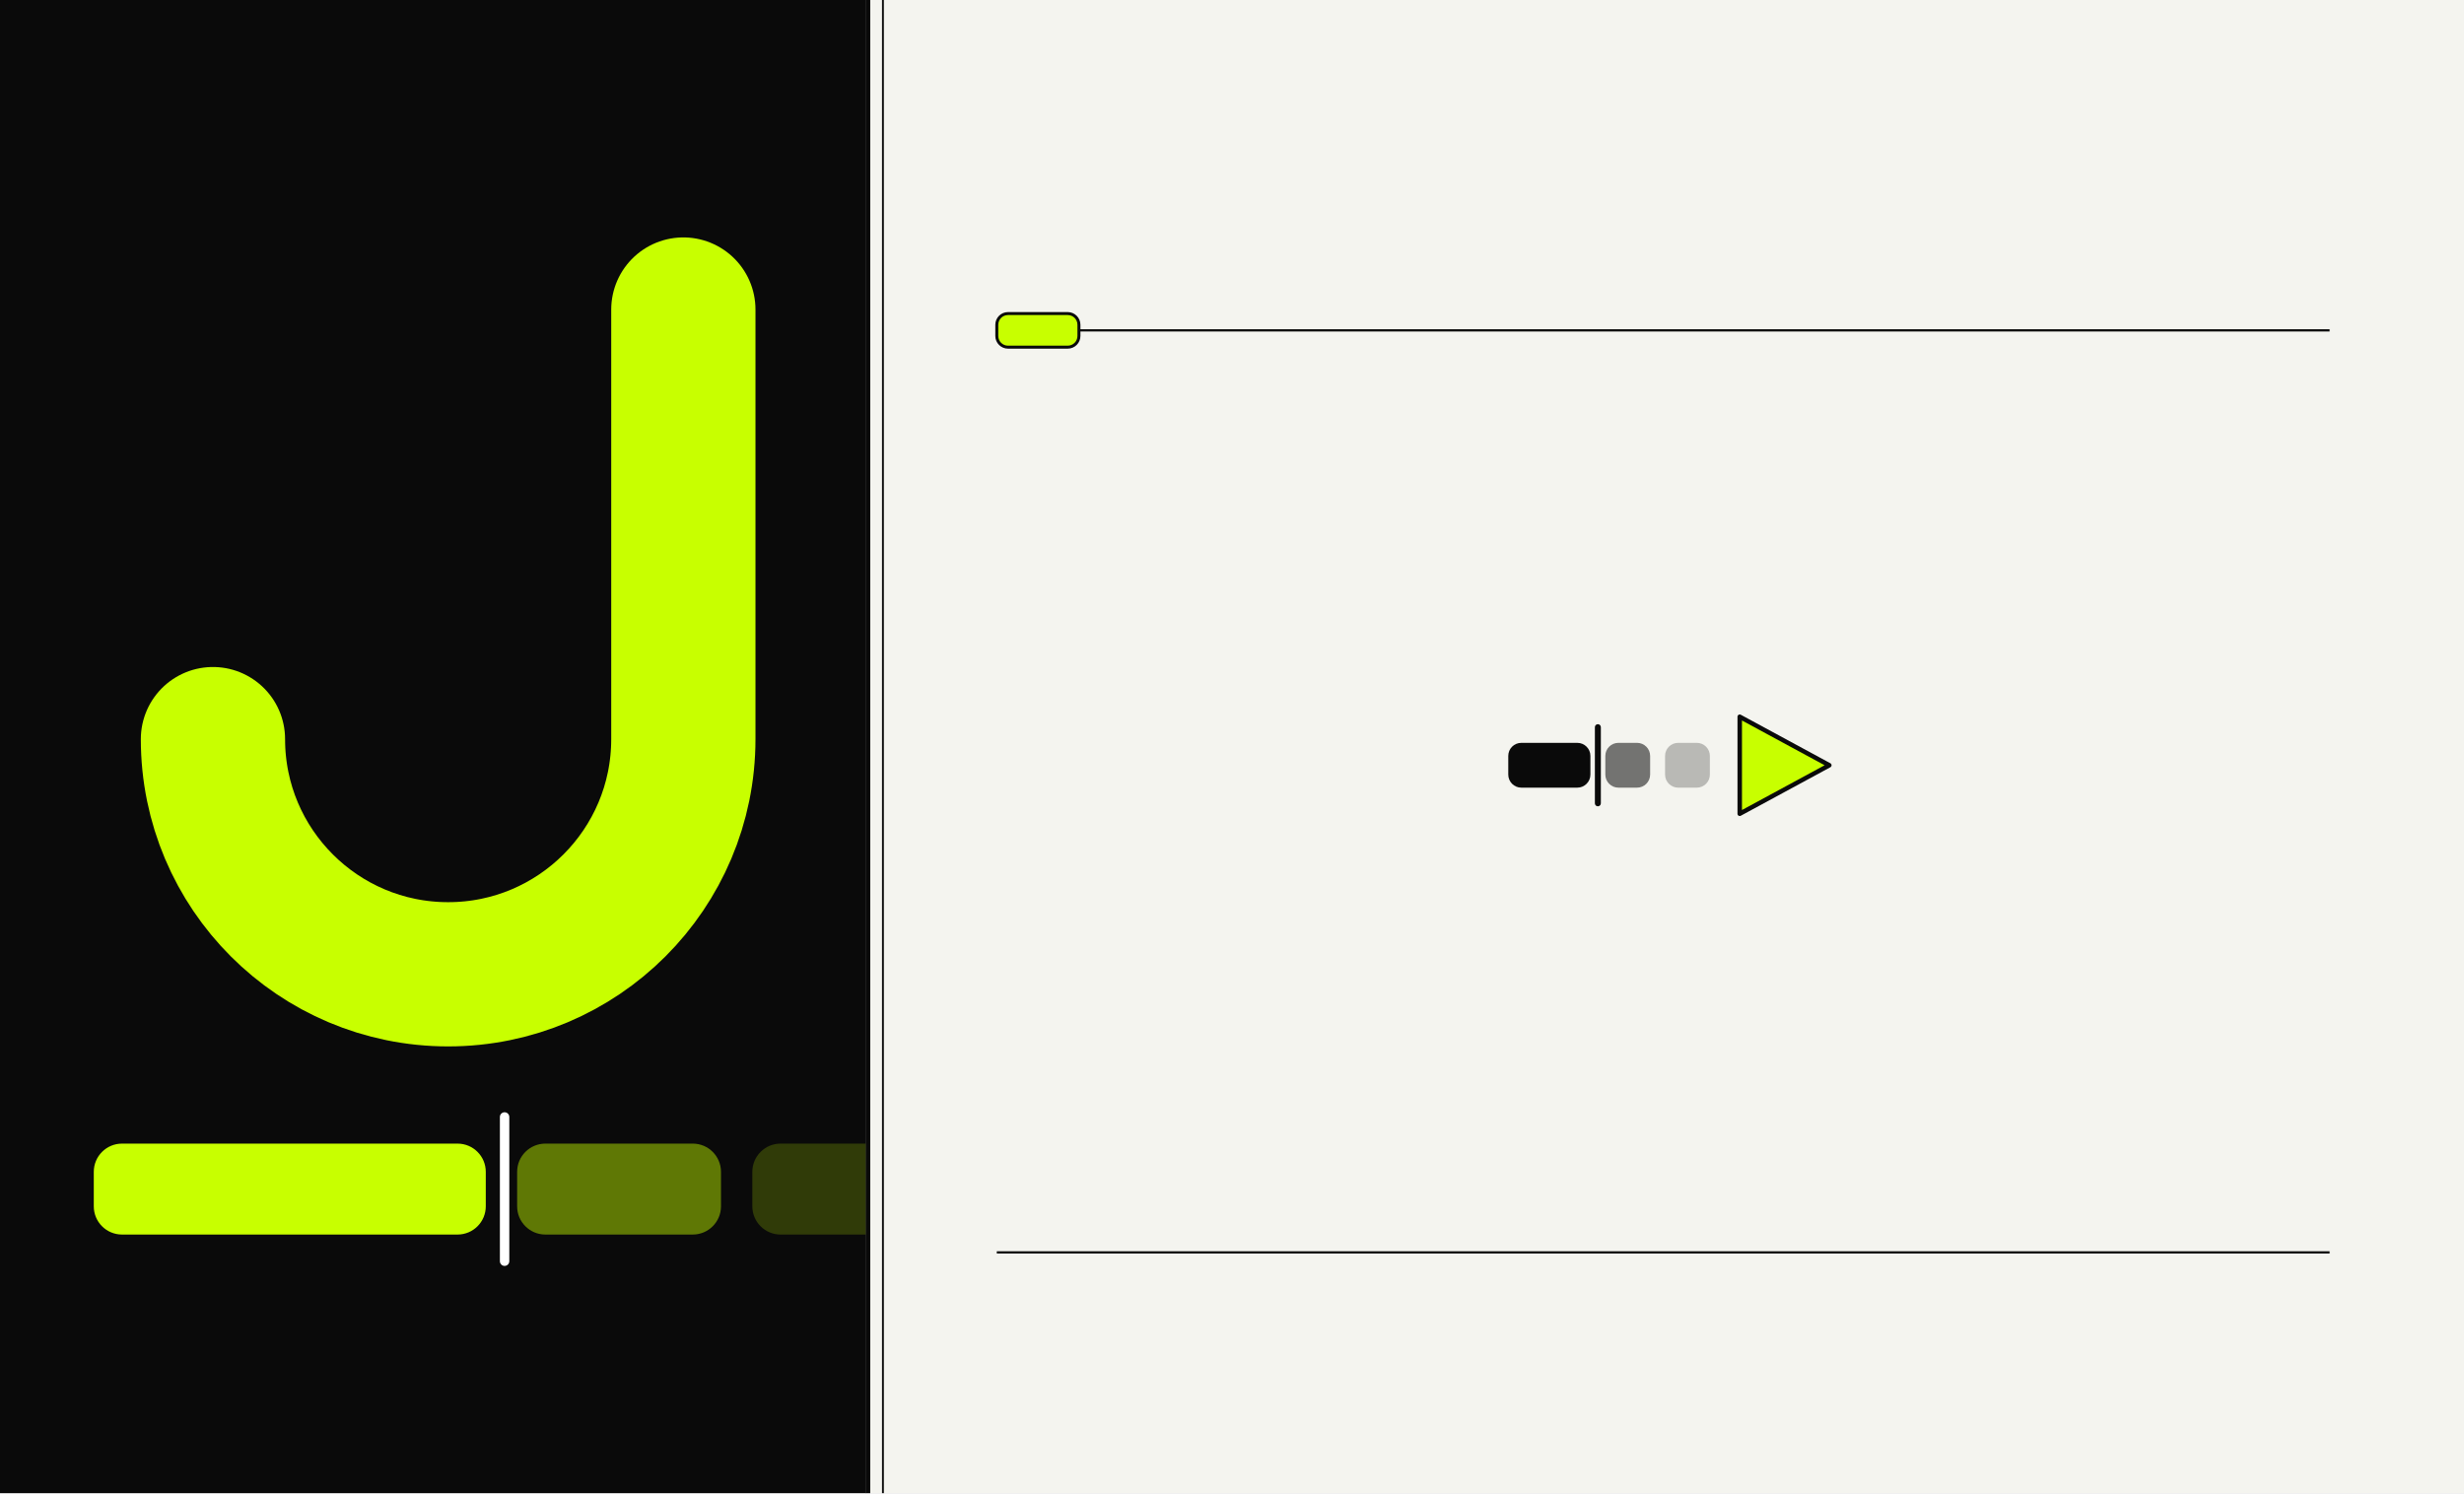
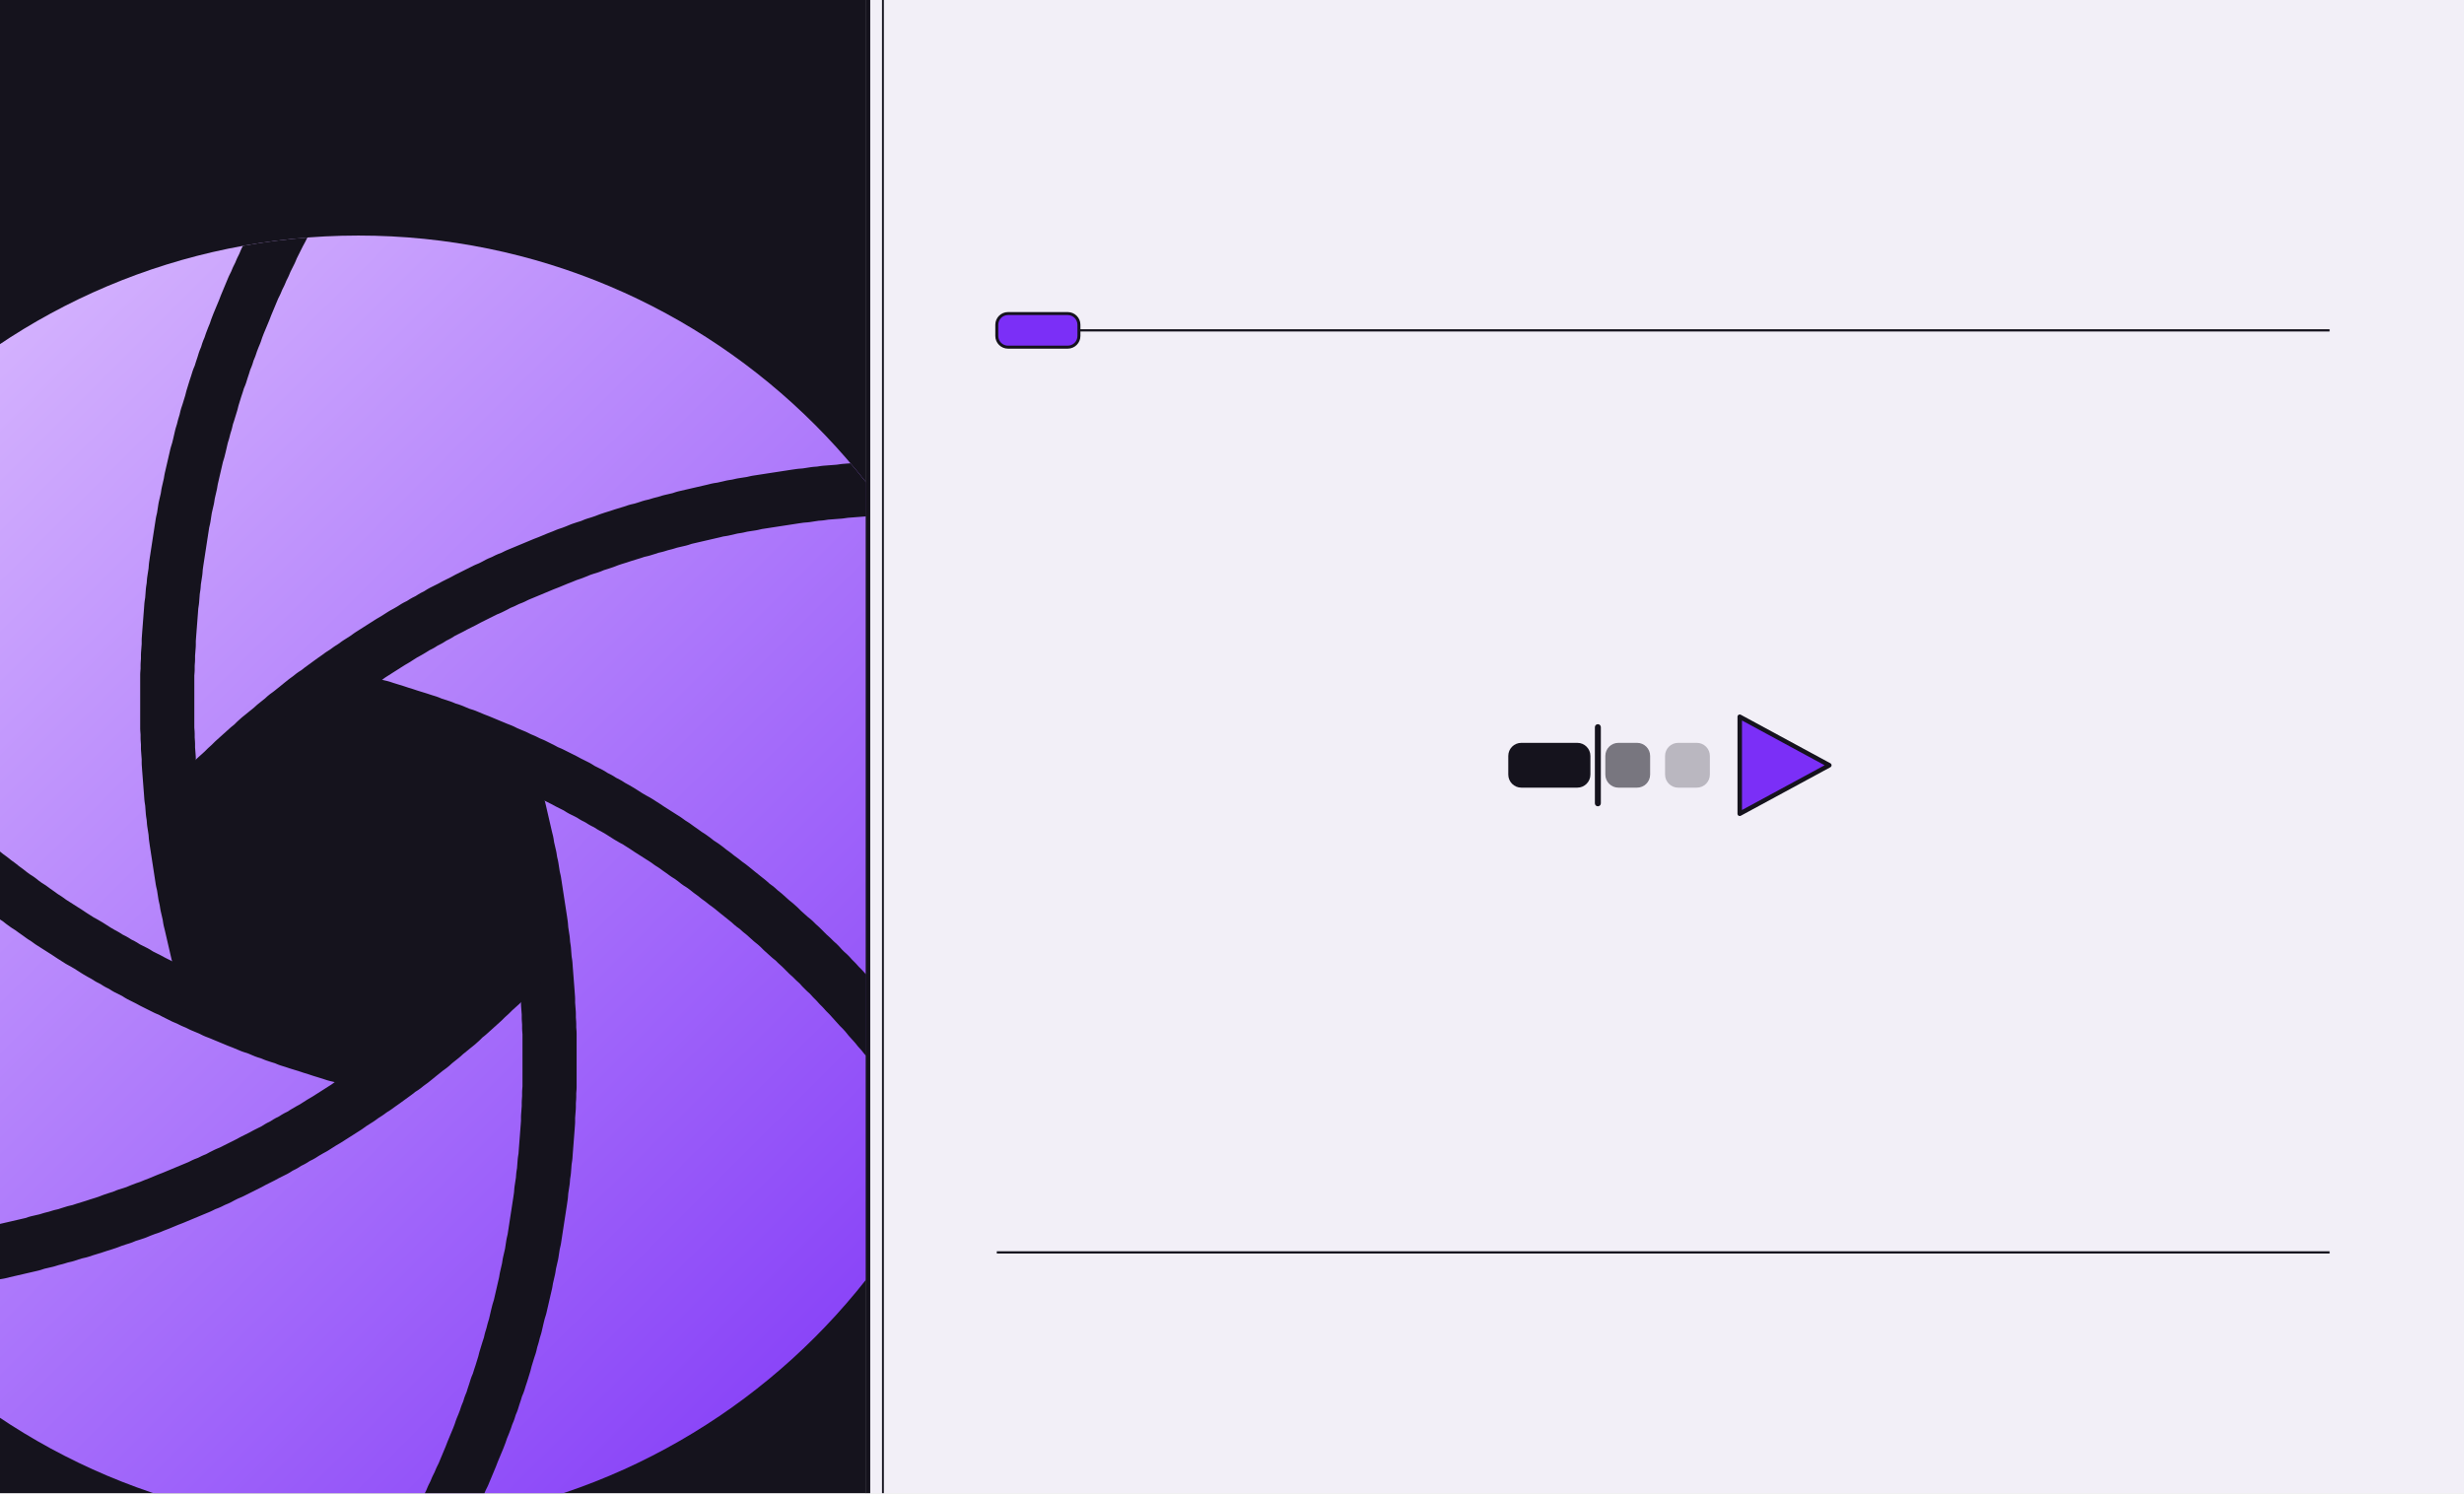
<svg xmlns="http://www.w3.org/2000/svg" width="660" height="400" viewBox="0 0 660 400">
  <defs>
    <clipPath id="panel">
      <rect width="232" height="400" />
    </clipPath>
+     <clipPath id="disc">
+       <circle cx="96.0" cy="236.0" r="172.9" />
+     </clipPath>
+     <linearGradient id="blades" gradientUnits="userSpaceOnUse" x1="-76.9" y1="63.1" x2="268.9" y2="408.9">
+       <stop offset="0" stop-color="#E3C8FF" />
+       <stop offset="1" stop-color="#7B2FF7" />
+     </linearGradient>
  </defs>
-   <rect width="660" height="400" fill="#f4f4ef" />
+   <rect width="660" height="400" fill="#F2EFF7" />
  <g clip-path="url(#panel)">
-     <rect width="232" height="400" fill="#0a0a0a" />
-     <g transform="translate(-74.0,-12.0) scale(0.42)">
-       <path d="M 612 226 L 612 500 A 150 150 0 0 1 312 500" fill="none" stroke="#c8ff00" stroke-width="92" stroke-linecap="round" />
-       <rect x="236" y="758" width="250" height="58" rx="18" fill="#c8ff00" />
-       <rect x="506" y="758" width="130" height="58" rx="18" fill="#c8ff00" fill-opacity="0.45" />
-       <rect x="656" y="758" width="132" height="58" rx="18" fill="#c8ff00" fill-opacity="0.2" />
-       <rect x="495" y="738" width="6" height="98" rx="3" fill="#ffffff" />
+     <rect width="232" height="400" fill="#15131D" />
+     <g clip-path="url(#disc)">
+       <circle cx="96.0" cy="236.0" r="172.9" fill="url(#blades)" />
+       <g fill="none" stroke="#15131D" stroke-width="14.5" stroke-linecap="round" stroke-linejoin="round">
+         <polyline points="134.7,201.5 135.1,202.8 135.5,204.0 135.8,205.3 136.2,206.6 136.6,207.8 136.9,209.1 137.3,210.4 137.6,211.6 138.0,212.9 138.3,214.2 138.6,215.5 139.0,216.7 139.3,218.0 139.6,219.3 139.9,220.6 140.2,221.9 140.5,223.2 140.8,224.5 141.1,225.7 141.3,227.0 141.6,228.3 141.9,229.6 142.1,230.9 142.4,232.2 142.6,233.5 142.8,234.8 143.1,236.1 143.3,237.4 143.5,238.7 143.7,240.0 143.9,241.3 144.1,242.6 144.3,243.9 144.5,245.2 144.7,246.5 144.9,247.9 145.0,249.2 145.2,250.5 145.4,251.8 145.5,253.1 145.7,254.4 145.8,255.7 145.9,257.0 146.1,258.3 146.2,259.7 146.3,261.0 146.4,262.3 146.5,263.6 146.6,264.9 146.7,266.2 146.8,267.6 146.8,268.9 146.9,270.2 147.0,271.5 147.0,272.8 147.1,274.2 147.1,275.5 147.2,276.8 147.2,278.1 147.2,279.4 147.2,280.8 147.2,282.1 147.2,283.4 147.2,284.7 147.2,286.0 147.2,287.4 147.2,288.7 147.2,290.0 147.2,291.3 147.1,292.6 147.1,293.9 147.0,295.3 147.0,296.6 146.9,297.9 146.8,299.2 146.8,300.5 146.7,301.9 146.6,303.2 146.5,304.5 146.4,305.8 146.3,307.1 146.2,308.4 146.1,309.8 145.9,311.1 145.8,312.4 145.7,313.7 145.5,315.0 145.4,316.3 145.2,317.6 145.0,318.9 144.9,320.2 144.7,321.6 144.5,322.9 144.3,324.2 144.1,325.5 143.9,326.8 143.7,328.1 143.5,329.4 143.3,330.7 143.1,332.0 142.8,333.3 142.6,334.6 142.4,335.9 142.1,337.2 141.8,338.5 141.6,339.8 141.3,341.1 141.0,342.4 140.8,343.6 140.5,344.9 140.2,346.2 139.9,347.5 139.6,348.8 139.3,350.1 138.9,351.4 138.6,352.6 138.3,353.9 138.0,355.2 137.6,356.5 137.3,357.7 136.9,359.0 136.6,360.3 136.2,361.5 135.8,362.8 135.4,364.1 135.1,365.3 134.7,366.6 134.3,367.9 133.9,369.1 133.5,370.4 133.0,371.6 132.6,372.9 132.2,374.1 131.8,375.4 131.3,376.6 130.9,377.9 130.4,379.1 130.0,380.3 129.5,381.6 129.0,382.8 128.6,384.0 128.1,385.3 127.6,386.5 127.1,387.7 126.6,388.9 126.1,390.2 125.6,391.4 125.1,392.6 124.6,393.8 124.1,395.0 123.5,396.2 123.0,397.4 122.4,398.6 121.9,399.8 121.3,401.0 120.8,402.2 120.2,403.4 119.6,404.6 119.1,405.8 118.5,407.0 117.9,408.2 117.3,409.4 116.7,410.5 116.1,411.7 115.5,412.9 114.9,414.0 114.2,415.2 113.6,416.4 113.0,417.5 112.3,418.7 111.7,419.8 111.1,421.0 110.4,422.1 109.7,423.3 109.1,424.4 108.4,425.5 107.7,426.7 107.0,427.8 106.4,428.9 105.7,430.1 105.0,431.2 104.3,432.3 103.6,433.4 102.8,434.5 102.1,435.6" />
+         <polyline points="145.2,252.2 144.3,253.2 143.4,254.2 142.5,255.1 141.6,256.1 140.7,257.0 139.8,258.0 138.8,258.9 137.9,259.9 137.0,260.8 136.0,261.7 135.1,262.7 134.2,263.6 133.2,264.5 132.2,265.4 131.3,266.3 130.3,267.2 129.4,268.1 128.4,269.0 127.4,269.9 126.4,270.8 125.4,271.7 124.4,272.5 123.5,273.4 122.5,274.3 121.5,275.1 120.4,276.0 119.4,276.8 118.4,277.7 117.4,278.5 116.4,279.3 115.4,280.2 114.3,281.0 113.3,281.8 112.3,282.6 111.2,283.5 110.2,284.3 109.1,285.1 108.1,285.9 107.0,286.6 106.0,287.4 104.9,288.2 103.8,289.0 102.7,289.8 101.7,290.5 100.6,291.3 99.5,292.0 98.4,292.8 97.3,293.5 96.2,294.3 95.1,295.0 94.0,295.7 92.9,296.5 91.8,297.2 90.7,297.9 89.6,298.6 88.5,299.3 87.4,300.0 86.2,300.7 85.1,301.4 84.0,302.1 82.9,302.7 81.7,303.4 80.6,304.1 79.4,304.7 78.3,305.4 77.1,306.0 76.0,306.7 74.8,307.3 73.7,308.0 72.5,308.6 71.3,309.2 70.2,309.8 69.0,310.4 67.8,311.0 66.7,311.6 65.5,312.2 64.3,312.8 63.1,313.4 61.9,314.0 60.7,314.5 59.5,315.1 58.4,315.7 57.2,316.2 56.0,316.8 54.7,317.3 53.5,317.9 52.3,318.4 51.1,318.9 49.9,319.4 48.7,319.9 47.5,320.4 46.3,320.9 45.0,321.4 43.8,321.9 42.6,322.4 41.3,322.9 40.1,323.4 38.9,323.8 37.6,324.3 36.4,324.8 35.2,325.2 33.9,325.6 32.7,326.1 31.4,326.5 30.2,326.9 28.9,327.4 27.7,327.8 26.4,328.2 25.2,328.6 23.9,329.0 22.6,329.4 21.4,329.8 20.1,330.1 18.8,330.5 17.6,330.9 16.3,331.2 15.0,331.6 13.8,331.9 12.5,332.3 11.2,332.6 9.9,332.9 8.7,333.3 7.4,333.6 6.1,333.9 4.8,334.2 3.5,334.5 2.2,334.8 0.9,335.1 -0.3,335.4 -1.6,335.6 -2.9,335.9 -4.2,336.2 -5.5,336.4 -6.8,336.7 -8.1,336.9 -9.4,337.1 -10.7,337.4 -12.0,337.6 -13.3,337.8 -14.6,338.0 -15.9,338.2 -17.2,338.4 -18.5,338.6 -19.8,338.8 -21.1,339.0 -22.5,339.2 -23.8,339.3 -25.1,339.5 -26.4,339.7 -27.7,339.8 -29.0,340.0 -30.3,340.1 -31.6,340.2 -32.9,340.3 -34.3,340.5 -35.6,340.6 -36.9,340.7 -38.2,340.8 -39.5,340.9 -40.8,341.0 -42.2,341.0 -43.5,341.1 -44.8,341.2 -46.1,341.3 -47.4,341.3 -48.8,341.4 -50.1,341.4 -51.4,341.4 -52.7,341.5 -54.0,341.5 -55.4,341.5 -56.7,341.5 -58.0,341.5 -59.3,341.5 -60.6,341.5 -62.0,341.5 -63.3,341.5 -64.6,341.5 -65.9,341.4 -67.2,341.4 -68.5,341.4 -69.9,341.3 -71.2,341.2 -72.5,341.2 -73.8,341.1" />
+         <polyline points="106.5,286.7 105.3,286.5 104.0,286.2 102.7,285.8 101.4,285.5 100.1,285.2 98.8,284.9 97.6,284.6 96.3,284.2 95.0,283.9 93.7,283.5 92.5,283.2 91.2,282.8 89.9,282.5 88.7,282.1 87.4,281.7 86.1,281.3 84.9,280.9 83.6,280.5 82.4,280.1 81.1,279.7 79.8,279.3 78.6,278.9 77.3,278.5 76.1,278.0 74.8,277.6 73.6,277.2 72.4,276.7 71.1,276.3 69.9,275.8 68.7,275.3 67.4,274.9 66.2,274.4 65.0,273.9 63.7,273.4 62.5,272.9 61.3,272.4 60.1,271.9 58.9,271.4 57.6,270.9 56.4,270.3 55.2,269.8 54.0,269.3 52.8,268.7 51.6,268.2 50.4,267.6 49.2,267.1 48.0,266.5 46.8,265.9 45.7,265.3 44.5,264.8 43.3,264.2 42.1,263.6 40.9,263.0 39.8,262.4 38.6,261.8 37.4,261.2 36.3,260.5 35.1,259.9 33.9,259.3 32.8,258.6 31.6,258.0 30.5,257.3 29.3,256.7 28.2,256.0 27.1,255.4 25.9,254.7 24.8,254.0 23.7,253.3 22.5,252.6 21.4,252.0 20.3,251.3 19.2,250.6 18.0,249.8 16.9,249.1 15.8,248.4 14.7,247.7 13.6,247.0 12.5,246.2 11.4,245.5 10.3,244.7 9.3,244.0 8.2,243.2 7.1,242.5 6.0,241.7 5.0,240.9 3.9,240.2 2.8,239.4 1.8,238.6 0.7,237.8 -0.3,237.0 -1.4,236.2 -2.4,235.4 -3.5,234.6 -4.5,233.8 -5.6,232.9 -6.6,232.1 -7.6,231.3 -8.6,230.5 -9.6,229.6 -10.7,228.8 -11.7,227.9 -12.7,227.1 -13.7,226.2 -14.7,225.3 -15.7,224.5 -16.7,223.6 -17.6,222.7 -18.6,221.8 -19.6,220.9 -20.6,220.1 -21.5,219.2 -22.5,218.3 -23.5,217.3 -24.4,216.4 -25.4,215.5 -26.3,214.6 -27.3,213.7 -28.2,212.7 -29.1,211.8 -30.1,210.9 -31.0,209.9 -31.9,209.0 -32.8,208.0 -33.7,207.1 -34.6,206.1 -35.5,205.2 -36.4,204.2 -37.3,203.2 -38.2,202.2 -39.1,201.3 -40.0,200.3 -40.8,199.3 -41.7,198.3 -42.6,197.3 -43.4,196.3 -44.3,195.3 -45.1,194.3 -46.0,193.3 -46.8,192.2 -47.7,191.2 -48.5,190.2 -49.3,189.2 -50.1,188.1 -51.0,187.1 -51.8,186.0 -52.6,185.0 -53.4,184.0 -54.2,182.9 -55.0,181.8 -55.7,180.8 -56.5,179.7 -57.3,178.6 -58.1,177.6 -58.8,176.5 -59.6,175.4 -60.4,174.3 -61.1,173.3 -61.9,172.2 -62.6,171.1 -63.3,170.0 -64.1,168.9 -64.8,167.8 -65.5,166.7 -66.2,165.6 -66.9,164.4 -67.6,163.3 -68.3,162.2 -69.0,161.1 -69.7,159.9 -70.4,158.8 -71.1,157.7 -71.7,156.5 -72.4,155.4 -73.0,154.3 -73.7,153.1 -74.4,152.0 -75.0,150.8 -75.6,149.7 -76.3,148.5 -76.9,147.3 -77.5,146.2 -78.1,145.0 -78.7,143.8 -79.3,142.7 -79.9,141.5" />
+         <polyline points="57.3,270.5 56.9,269.2 56.5,268.0 56.2,266.7 55.8,265.4 55.4,264.2 55.1,262.9 54.7,261.6 54.4,260.4 54.0,259.1 53.7,257.8 53.4,256.5 53.0,255.3 52.7,254.0 52.4,252.7 52.1,251.4 51.8,250.1 51.5,248.8 51.2,247.5 50.9,246.3 50.7,245.0 50.4,243.7 50.1,242.4 49.9,241.1 49.6,239.8 49.4,238.5 49.2,237.2 48.9,235.9 48.7,234.6 48.5,233.3 48.3,232.0 48.1,230.7 47.9,229.4 47.7,228.1 47.5,226.8 47.3,225.5 47.1,224.1 47.0,222.8 46.8,221.5 46.6,220.2 46.5,218.9 46.3,217.6 46.2,216.3 46.1,215.0 45.9,213.7 45.8,212.3 45.7,211.0 45.6,209.7 45.5,208.4 45.4,207.1 45.3,205.8 45.2,204.4 45.2,203.1 45.1,201.8 45.0,200.5 45.0,199.2 44.9,197.8 44.9,196.5 44.8,195.2 44.8,193.9 44.8,192.6 44.8,191.2 44.8,189.9 44.8,188.6 44.8,187.3 44.8,186.0 44.8,184.6 44.8,183.3 44.8,182.0 44.8,180.7 44.9,179.4 44.9,178.1 45.0,176.7 45.0,175.4 45.1,174.1 45.2,172.8 45.2,171.5 45.3,170.1 45.4,168.8 45.5,167.5 45.6,166.2 45.7,164.9 45.8,163.6 45.9,162.2 46.1,160.9 46.2,159.6 46.3,158.3 46.5,157.0 46.6,155.7 46.8,154.4 47.0,153.1 47.1,151.8 47.3,150.4 47.5,149.1 47.7,147.8 47.9,146.5 48.1,145.2 48.3,143.9 48.5,142.6 48.7,141.3 48.9,140.0 49.2,138.7 49.4,137.4 49.6,136.1 49.9,134.8 50.2,133.5 50.4,132.2 50.7,130.9 51.0,129.6 51.2,128.4 51.5,127.1 51.8,125.8 52.1,124.5 52.4,123.2 52.7,121.9 53.1,120.6 53.4,119.4 53.7,118.1 54.0,116.8 54.4,115.5 54.7,114.3 55.1,113.0 55.4,111.7 55.8,110.5 56.2,109.2 56.6,107.9 56.9,106.7 57.3,105.4 57.7,104.1 58.1,102.9 58.5,101.6 59.0,100.4 59.4,99.1 59.8,97.9 60.2,96.6 60.7,95.4 61.1,94.1 61.6,92.9 62.0,91.7 62.5,90.4 63.0,89.2 63.4,88.0 63.9,86.7 64.4,85.5 64.9,84.3 65.4,83.1 65.9,81.8 66.4,80.6 66.9,79.4 67.4,78.2 67.9,77.0 68.5,75.8 69.0,74.6 69.6,73.4 70.1,72.2 70.7,71.0 71.2,69.8 71.8,68.6 72.4,67.4 72.9,66.2 73.5,65.0 74.1,63.8 74.7,62.6 75.3,61.5 75.9,60.3 76.5,59.1 77.1,58.0 77.8,56.8 78.4,55.6 79.0,54.5 79.7,53.3 80.3,52.2 80.9,51.0 81.6,49.9 82.3,48.7 82.9,47.6 83.6,46.5 84.3,45.3 85.0,44.2 85.6,43.1 86.3,41.9 87.0,40.8 87.7,39.7 88.4,38.6 89.2,37.5 89.9,36.4" />
+         <polyline points="46.8,219.8 47.7,218.8 48.6,217.8 49.5,216.9 50.4,215.9 51.3,215.0 52.2,214.0 53.2,213.1 54.1,212.1 55.0,211.2 56.0,210.3 56.9,209.3 57.8,208.4 58.8,207.5 59.8,206.6 60.7,205.7 61.7,204.8 62.6,203.9 63.6,203.0 64.6,202.1 65.6,201.2 66.6,200.3 67.6,199.5 68.5,198.6 69.5,197.7 70.5,196.9 71.6,196.0 72.6,195.2 73.6,194.3 74.6,193.5 75.6,192.7 76.6,191.8 77.7,191.0 78.7,190.2 79.7,189.4 80.8,188.5 81.8,187.7 82.9,186.9 83.9,186.1 85.0,185.4 86.0,184.6 87.1,183.8 88.2,183.0 89.3,182.2 90.3,181.5 91.4,180.7 92.5,180.0 93.6,179.2 94.7,178.5 95.8,177.7 96.9,177.0 98.0,176.3 99.1,175.5 100.2,174.8 101.3,174.1 102.4,173.4 103.5,172.7 104.6,172.0 105.8,171.3 106.9,170.6 108.0,169.9 109.1,169.3 110.3,168.6 111.4,167.9 112.6,167.3 113.7,166.6 114.9,166.0 116.0,165.3 117.2,164.7 118.3,164.0 119.5,163.4 120.7,162.8 121.8,162.2 123.0,161.6 124.2,161.0 125.3,160.4 126.5,159.8 127.7,159.2 128.9,158.6 130.1,158.0 131.3,157.5 132.5,156.9 133.6,156.3 134.8,155.8 136.0,155.2 137.3,154.7 138.5,154.1 139.7,153.6 140.9,153.1 142.1,152.6 143.3,152.1 144.5,151.6 145.7,151.1 147.0,150.6 148.2,150.1 149.4,149.6 150.7,149.1 151.9,148.6 153.1,148.2 154.4,147.7 155.6,147.2 156.8,146.8 158.1,146.4 159.3,145.9 160.6,145.5 161.8,145.1 163.1,144.6 164.3,144.2 165.6,143.8 166.8,143.4 168.1,143.0 169.4,142.6 170.6,142.2 171.9,141.9 173.2,141.5 174.4,141.1 175.7,140.8 177.0,140.4 178.2,140.1 179.5,139.7 180.8,139.4 182.1,139.1 183.3,138.7 184.6,138.4 185.9,138.1 187.2,137.8 188.5,137.5 189.8,137.2 191.1,136.9 192.3,136.6 193.6,136.4 194.9,136.1 196.2,135.8 197.5,135.6 198.8,135.3 200.1,135.1 201.4,134.9 202.7,134.6 204.0,134.4 205.3,134.2 206.6,134.0 207.9,133.8 209.2,133.6 210.5,133.4 211.8,133.2 213.1,133.0 214.5,132.8 215.8,132.7 217.1,132.5 218.4,132.3 219.7,132.2 221.0,132.0 222.3,131.9 223.6,131.8 224.9,131.7 226.3,131.5 227.6,131.4 228.9,131.3 230.2,131.2 231.5,131.1 232.8,131.0 234.2,131.0 235.5,130.9 236.8,130.8 238.1,130.7 239.4,130.7 240.8,130.6 242.1,130.6 243.4,130.6 244.7,130.5 246.0,130.5 247.4,130.5 248.7,130.5 250.0,130.5 251.3,130.5 252.6,130.5 254.0,130.5 255.3,130.5 256.6,130.5 257.9,130.6 259.2,130.6 260.5,130.6 261.9,130.7 263.2,130.8 264.5,130.8 265.8,130.9" />
+         <polyline points="85.5,185.3 86.7,185.5 88.0,185.8 89.3,186.2 90.6,186.5 91.9,186.8 93.2,187.1 94.4,187.4 95.7,187.8 97.0,188.1 98.3,188.5 99.5,188.8 100.8,189.2 102.1,189.5 103.3,189.9 104.6,190.3 105.9,190.7 107.1,191.1 108.4,191.5 109.6,191.9 110.9,192.3 112.2,192.7 113.4,193.1 114.7,193.5 115.9,194.0 117.2,194.4 118.4,194.8 119.6,195.3 120.9,195.7 122.1,196.2 123.3,196.7 124.6,197.1 125.8,197.6 127.0,198.1 128.3,198.6 129.5,199.1 130.7,199.6 131.9,200.1 133.1,200.6 134.4,201.1 135.6,201.7 136.8,202.2 138.0,202.7 139.2,203.3 140.4,203.8 141.6,204.4 142.8,204.9 144.0,205.5 145.2,206.1 146.3,206.7 147.5,207.2 148.7,207.8 149.9,208.4 151.1,209.0 152.2,209.6 153.4,210.2 154.6,210.8 155.7,211.5 156.9,212.1 158.1,212.7 159.2,213.4 160.4,214.0 161.5,214.7 162.7,215.3 163.8,216.0 164.9,216.6 166.1,217.3 167.2,218.0 168.3,218.7 169.5,219.4 170.6,220.0 171.7,220.7 172.8,221.4 174.0,222.2 175.1,222.9 176.2,223.6 177.3,224.3 178.4,225.0 179.5,225.8 180.6,226.5 181.7,227.3 182.7,228.0 183.8,228.8 184.9,229.5 186.0,230.3 187.0,231.1 188.1,231.8 189.2,232.6 190.2,233.4 191.3,234.2 192.3,235.0 193.4,235.8 194.4,236.6 195.5,237.4 196.5,238.2 197.6,239.1 198.6,239.9 199.6,240.7 200.6,241.5 201.6,242.4 202.7,243.2 203.7,244.1 204.7,244.9 205.7,245.8 206.7,246.7 207.7,247.5 208.7,248.4 209.6,249.3 210.6,250.2 211.6,251.1 212.6,251.9 213.5,252.8 214.5,253.7 215.5,254.7 216.4,255.6 217.4,256.5 218.3,257.4 219.3,258.3 220.2,259.3 221.1,260.2 222.1,261.1 223.0,262.1 223.9,263.0 224.8,264.0 225.7,264.9 226.6,265.9 227.5,266.8 228.4,267.8 229.3,268.8 230.2,269.8 231.1,270.7 232.0,271.7 232.8,272.7 233.7,273.7 234.6,274.7 235.4,275.7 236.3,276.7 237.1,277.7 238.0,278.7 238.8,279.8 239.7,280.8 240.5,281.8 241.3,282.8 242.1,283.9 243.0,284.9 243.8,286.0 244.6,287.0 245.4,288.0 246.2,289.1 247.0,290.2 247.7,291.2 248.5,292.3 249.3,293.4 250.1,294.4 250.8,295.5 251.6,296.6 252.4,297.7 253.1,298.7 253.9,299.8 254.6,300.9 255.3,302.0 256.1,303.1 256.8,304.2 257.5,305.3 258.2,306.4 258.9,307.6 259.6,308.7 260.3,309.8 261.0,310.9 261.7,312.1 262.4,313.2 263.1,314.3 263.7,315.5 264.4,316.6 265.0,317.7 265.7,318.9 266.4,320.0 267.0,321.2 267.6,322.3 268.3,323.5 268.9,324.7 269.5,325.8 270.1,327.0 270.7,328.2 271.3,329.3 271.9,330.5" />
+       </g>
+       <polygon points="134.7,201.5 135.1,202.8 135.5,204.0 135.8,205.3 136.2,206.6 136.6,207.8 136.9,209.1 137.3,210.4 137.6,211.6 138.0,212.9 138.3,214.2 138.6,215.5 139.0,216.7 139.3,218.0 139.6,219.3 139.9,220.6 140.2,221.9 140.5,223.2 140.8,224.5 141.1,225.7 141.3,227.0 141.6,228.3 141.9,229.6 142.1,230.9 142.4,232.2 142.6,233.5 142.8,234.8 143.1,236.1 143.3,237.4 143.5,238.7 143.7,240.0 143.9,241.3 144.1,242.6 144.3,243.9 144.5,245.2 144.7,246.5 144.9,247.9 145.0,249.2 145.2,250.5 145.4,251.8 145.2,252.2 144.3,253.2 143.4,254.2 142.5,255.1 141.6,256.1 140.7,257.0 139.8,258.0 138.8,258.9 137.9,259.9 137.0,260.8 136.0,261.7 135.1,262.7 134.2,263.6 133.2,264.5 132.2,265.4 131.3,266.3 130.3,267.2 129.4,268.1 128.4,269.0 127.4,269.9 126.4,270.8 125.4,271.7 124.4,272.5 123.5,273.4 122.5,274.3 121.5,275.1 120.4,276.0 119.4,276.8 118.4,277.7 117.4,278.5 116.4,279.3 115.4,280.2 114.3,281.0 113.3,281.8 112.3,282.6 111.2,283.5 110.2,284.3 109.1,285.1 108.1,285.9 107.0,286.6 106.5,286.7 105.3,286.5 104.0,286.2 102.7,285.8 101.4,285.5 100.1,285.2 98.8,284.9 97.6,284.6 96.3,284.2 95.0,283.9 93.7,283.5 92.5,283.2 91.2,282.8 89.9,282.5 88.7,282.1 87.4,281.7 86.1,281.3 84.9,280.9 83.6,280.5 82.4,280.1 81.1,279.7 79.8,279.3 78.6,278.9 77.3,278.5 76.1,278.0 74.8,277.6 73.6,277.2 72.4,276.7 71.1,276.3 69.9,275.8 68.7,275.3 67.4,274.9 66.2,274.4 65.0,273.9 63.7,273.4 62.5,272.9 61.3,272.4 60.1,271.9 58.9,271.4 57.6,270.9 57.3,270.5 56.9,269.2 56.5,268.0 56.2,266.7 55.8,265.4 55.4,264.2 55.1,262.9 54.7,261.6 54.4,260.4 54.0,259.1 53.7,257.8 53.4,256.5 53.0,255.3 52.7,254.0 52.4,252.7 52.1,251.4 51.8,250.1 51.5,248.8 51.2,247.5 50.9,246.3 50.7,245.0 50.4,243.7 50.1,242.4 49.9,241.1 49.6,239.8 49.4,238.5 49.2,237.2 48.9,235.9 48.7,234.6 48.5,233.3 48.3,232.0 48.1,230.7 47.9,229.4 47.7,228.1 47.5,226.8 47.3,225.5 47.1,224.1 47.0,222.8 46.8,221.5 46.6,220.2 46.8,219.8 47.7,218.8 48.6,217.8 49.5,216.9 50.4,215.9 51.3,215.0 52.2,214.0 53.2,213.1 54.1,212.1 55.0,211.2 56.0,210.3 56.9,209.3 57.8,208.4 58.8,207.5 59.8,206.6 60.7,205.7 61.7,204.8 62.6,203.9 63.6,203.0 64.6,202.1 65.6,201.2 66.6,200.3 67.6,199.5 68.5,198.6 69.5,197.7 70.5,196.9 71.6,196.0 72.6,195.2 73.6,194.3 74.6,193.5 75.6,192.7 76.6,191.8 77.7,191.0 78.7,190.2 79.7,189.4 80.8,188.5 81.8,187.7 82.9,186.9 83.9,186.1 85.0,185.4 85.5,185.3 86.7,185.5 88.0,185.8 89.3,186.2 90.6,186.5 91.9,186.8 93.2,187.1 94.4,187.4 95.7,187.8 97.0,188.1 98.3,188.5 99.5,188.8 100.8,189.2 102.1,189.5 103.3,189.9 104.6,190.3 105.9,190.7 107.1,191.1 108.4,191.5 109.6,191.9 110.9,192.3 112.2,192.7 113.4,193.1 114.7,193.5 115.9,194.0 117.2,194.4 118.4,194.8 119.6,195.3 120.9,195.7 122.1,196.2 123.3,196.7 124.6,197.1 125.8,197.6 127.0,198.1 128.3,198.6 129.5,199.1 130.7,199.6 131.9,200.1 133.1,200.6 134.4,201.1" fill="#15131D" />
    </g>
  </g>
-   <line x1="232.5" y1="0" x2="232.5" y2="400" stroke="#0a0a0a" stroke-width="1.2" />
-   <line x1="236.5" y1="0" x2="236.5" y2="400" stroke="#0a0a0a" stroke-width="0.5" />
-   <line x1="267" y1="88.5" x2="624" y2="88.5" stroke="#0a0a0a" stroke-width="0.6" />
-   <rect x="267" y="84" width="22" height="9" rx="3" fill="#c8ff00" stroke="#0a0a0a" stroke-width="0.8" />
-   <rect x="404" y="199" width="22" height="12" rx="3.5" fill="#0a0a0a" />
-   <rect x="430" y="199" width="12" height="12" rx="3.5" fill="#0a0a0a" fill-opacity="0.55" />
-   <rect x="446" y="199" width="12" height="12" rx="3.5" fill="#0a0a0a" fill-opacity="0.25" />
-   <rect x="427.2" y="194" width="1.6" height="22" rx="0.8" fill="#0a0a0a" />
-   <path d="M466,192 L490,205 L466,218 Z" fill="#c8ff00" stroke="#0a0a0a" stroke-width="1.2" stroke-linejoin="round" />
-   <line x1="267" y1="335.5" x2="624" y2="335.5" stroke="#0a0a0a" stroke-width="0.6" />
+   <line x1="232.5" y1="0" x2="232.5" y2="400" stroke="#15131D" stroke-width="1.2" />
+   <line x1="236.5" y1="0" x2="236.5" y2="400" stroke="#15131D" stroke-width="0.5" />
+   <line x1="267" y1="88.5" x2="624" y2="88.5" stroke="#15131D" stroke-width="0.6" />
+   <rect x="267" y="84" width="22" height="9" rx="3" fill="#7B2FF7" stroke="#15131D" stroke-width="0.8" />
+   <rect x="404" y="199" width="22" height="12" rx="3.5" fill="#15131D" />
+   <rect x="430" y="199" width="12" height="12" rx="3.5" fill="#15131D" fill-opacity="0.55" />
+   <rect x="446" y="199" width="12" height="12" rx="3.5" fill="#15131D" fill-opacity="0.25" />
+   <rect x="427.2" y="194" width="1.6" height="22" rx="0.8" fill="#15131D" />
+   <path d="M466,192 L490,205 L466,218 Z" fill="#7B2FF7" stroke="#15131D" stroke-width="1.2" stroke-linejoin="round" />
+   <line x1="267" y1="335.5" x2="624" y2="335.5" stroke="#15131D" stroke-width="0.6" />
</svg>
